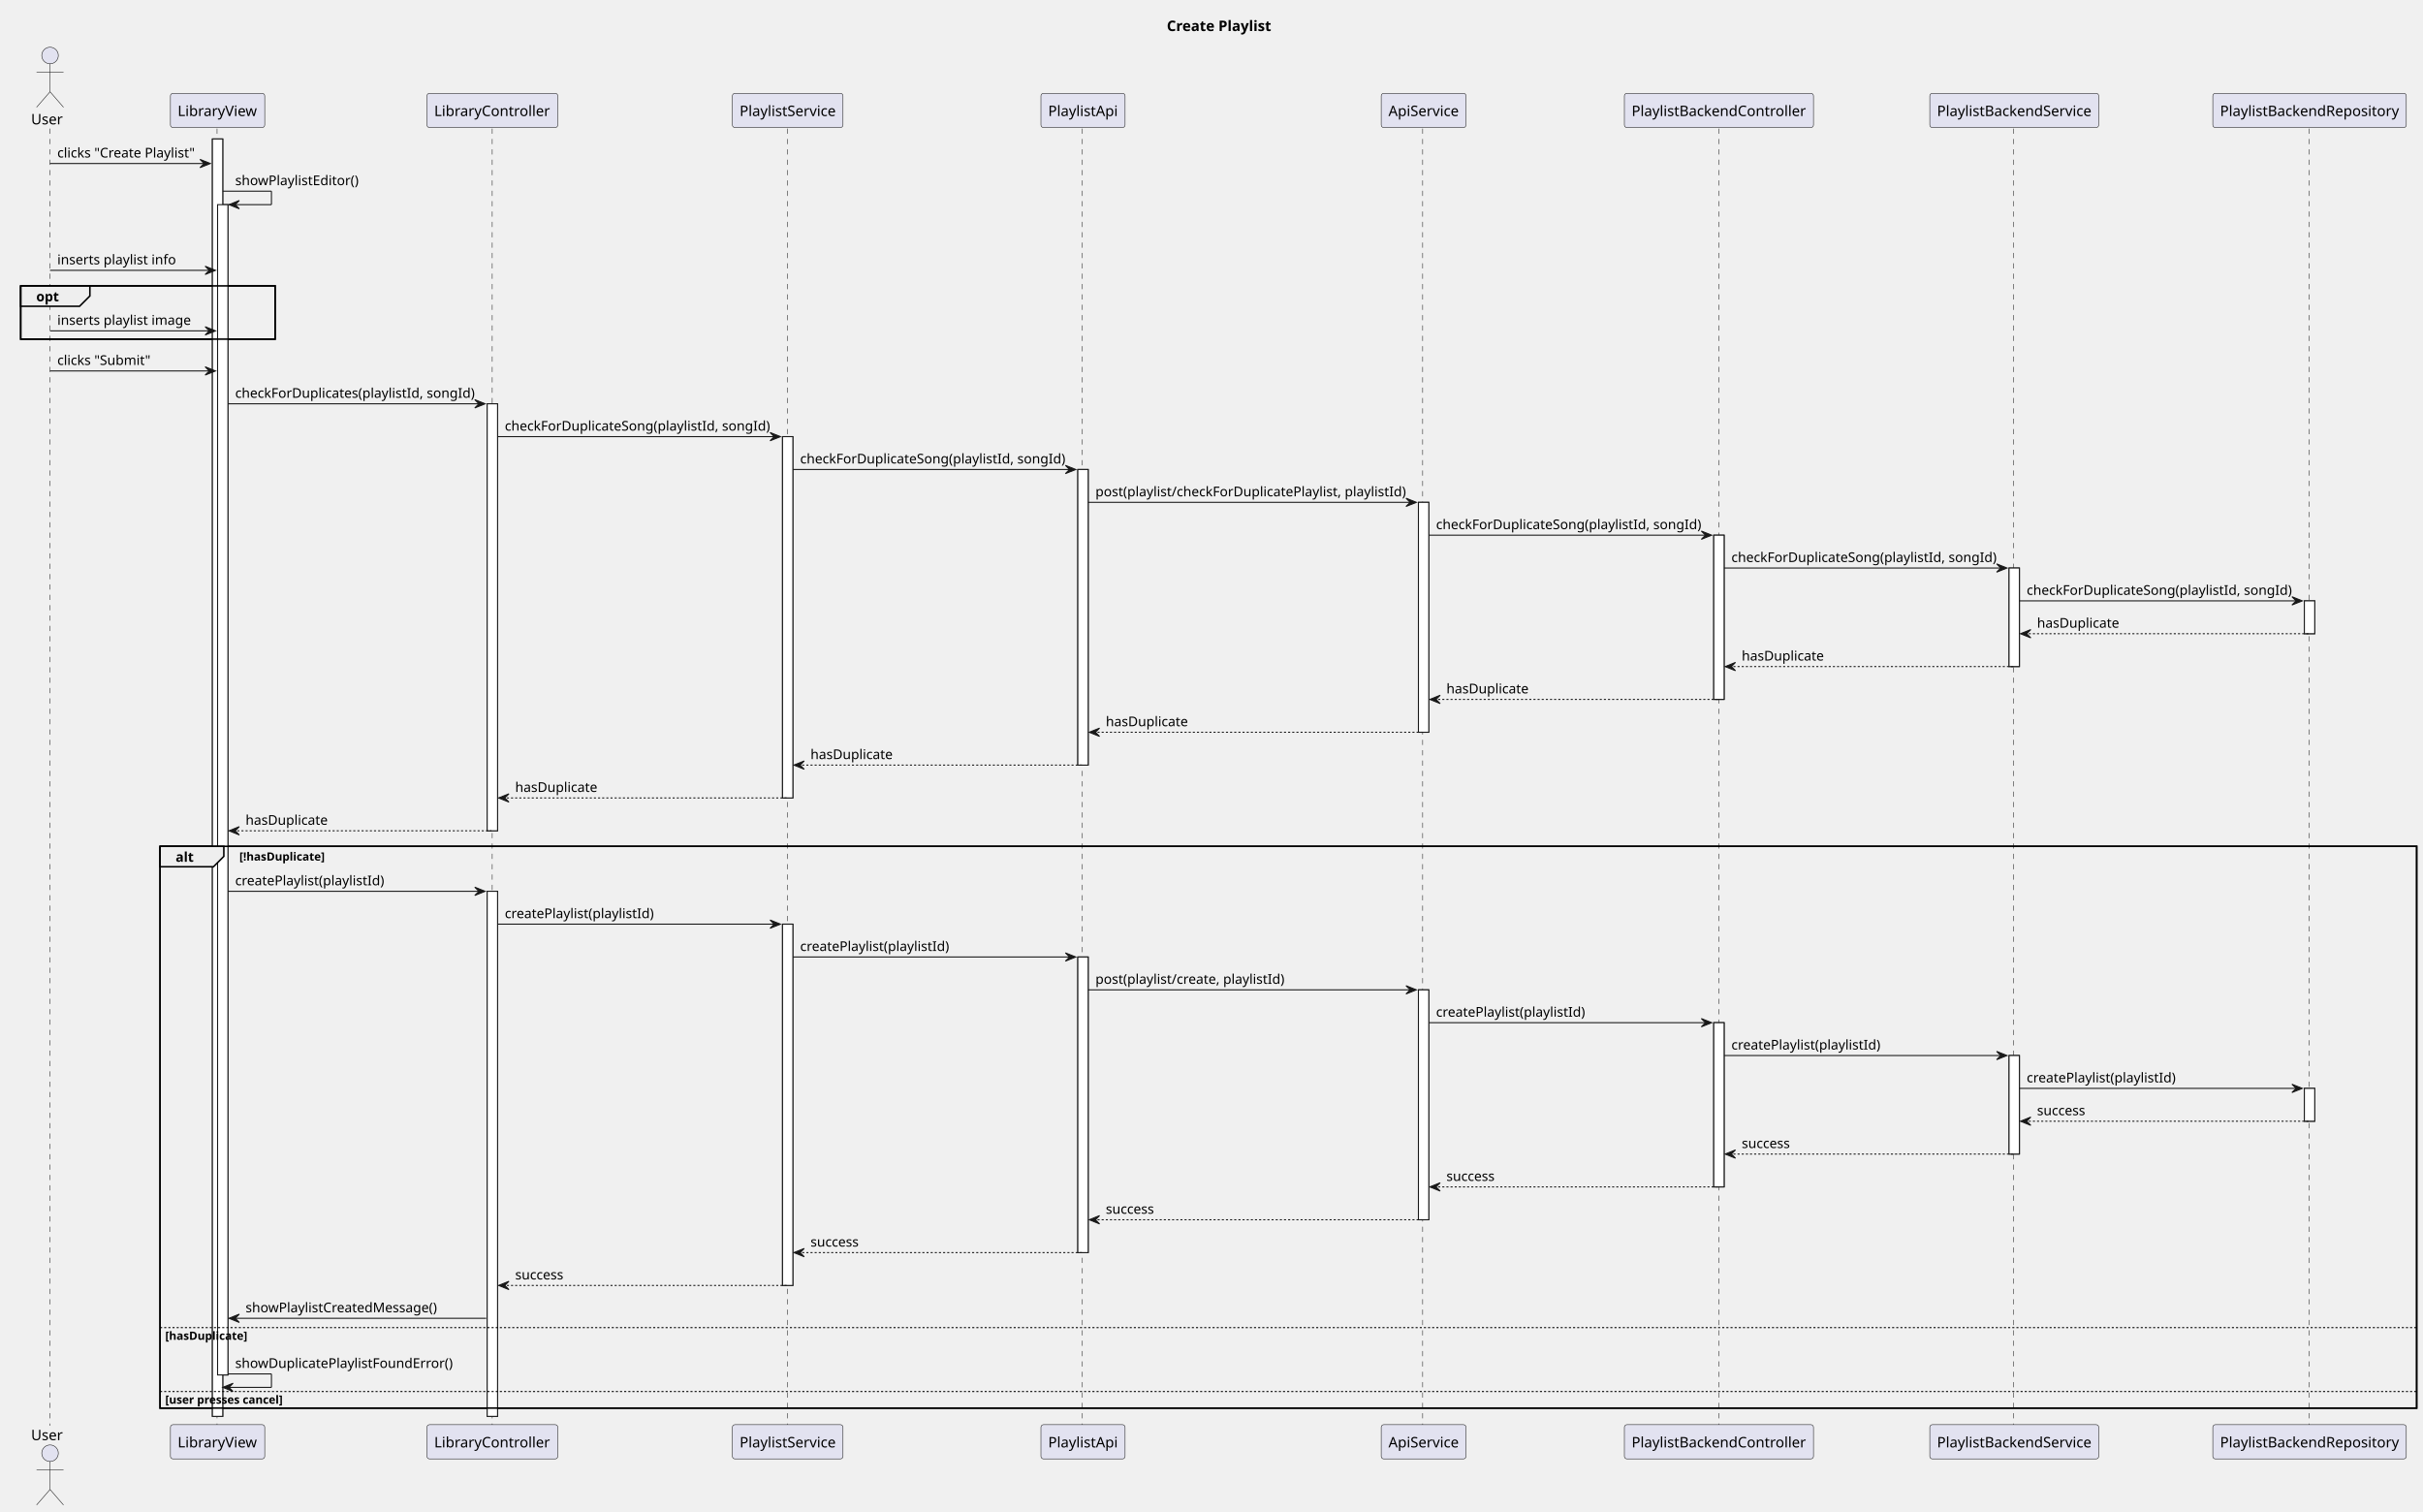
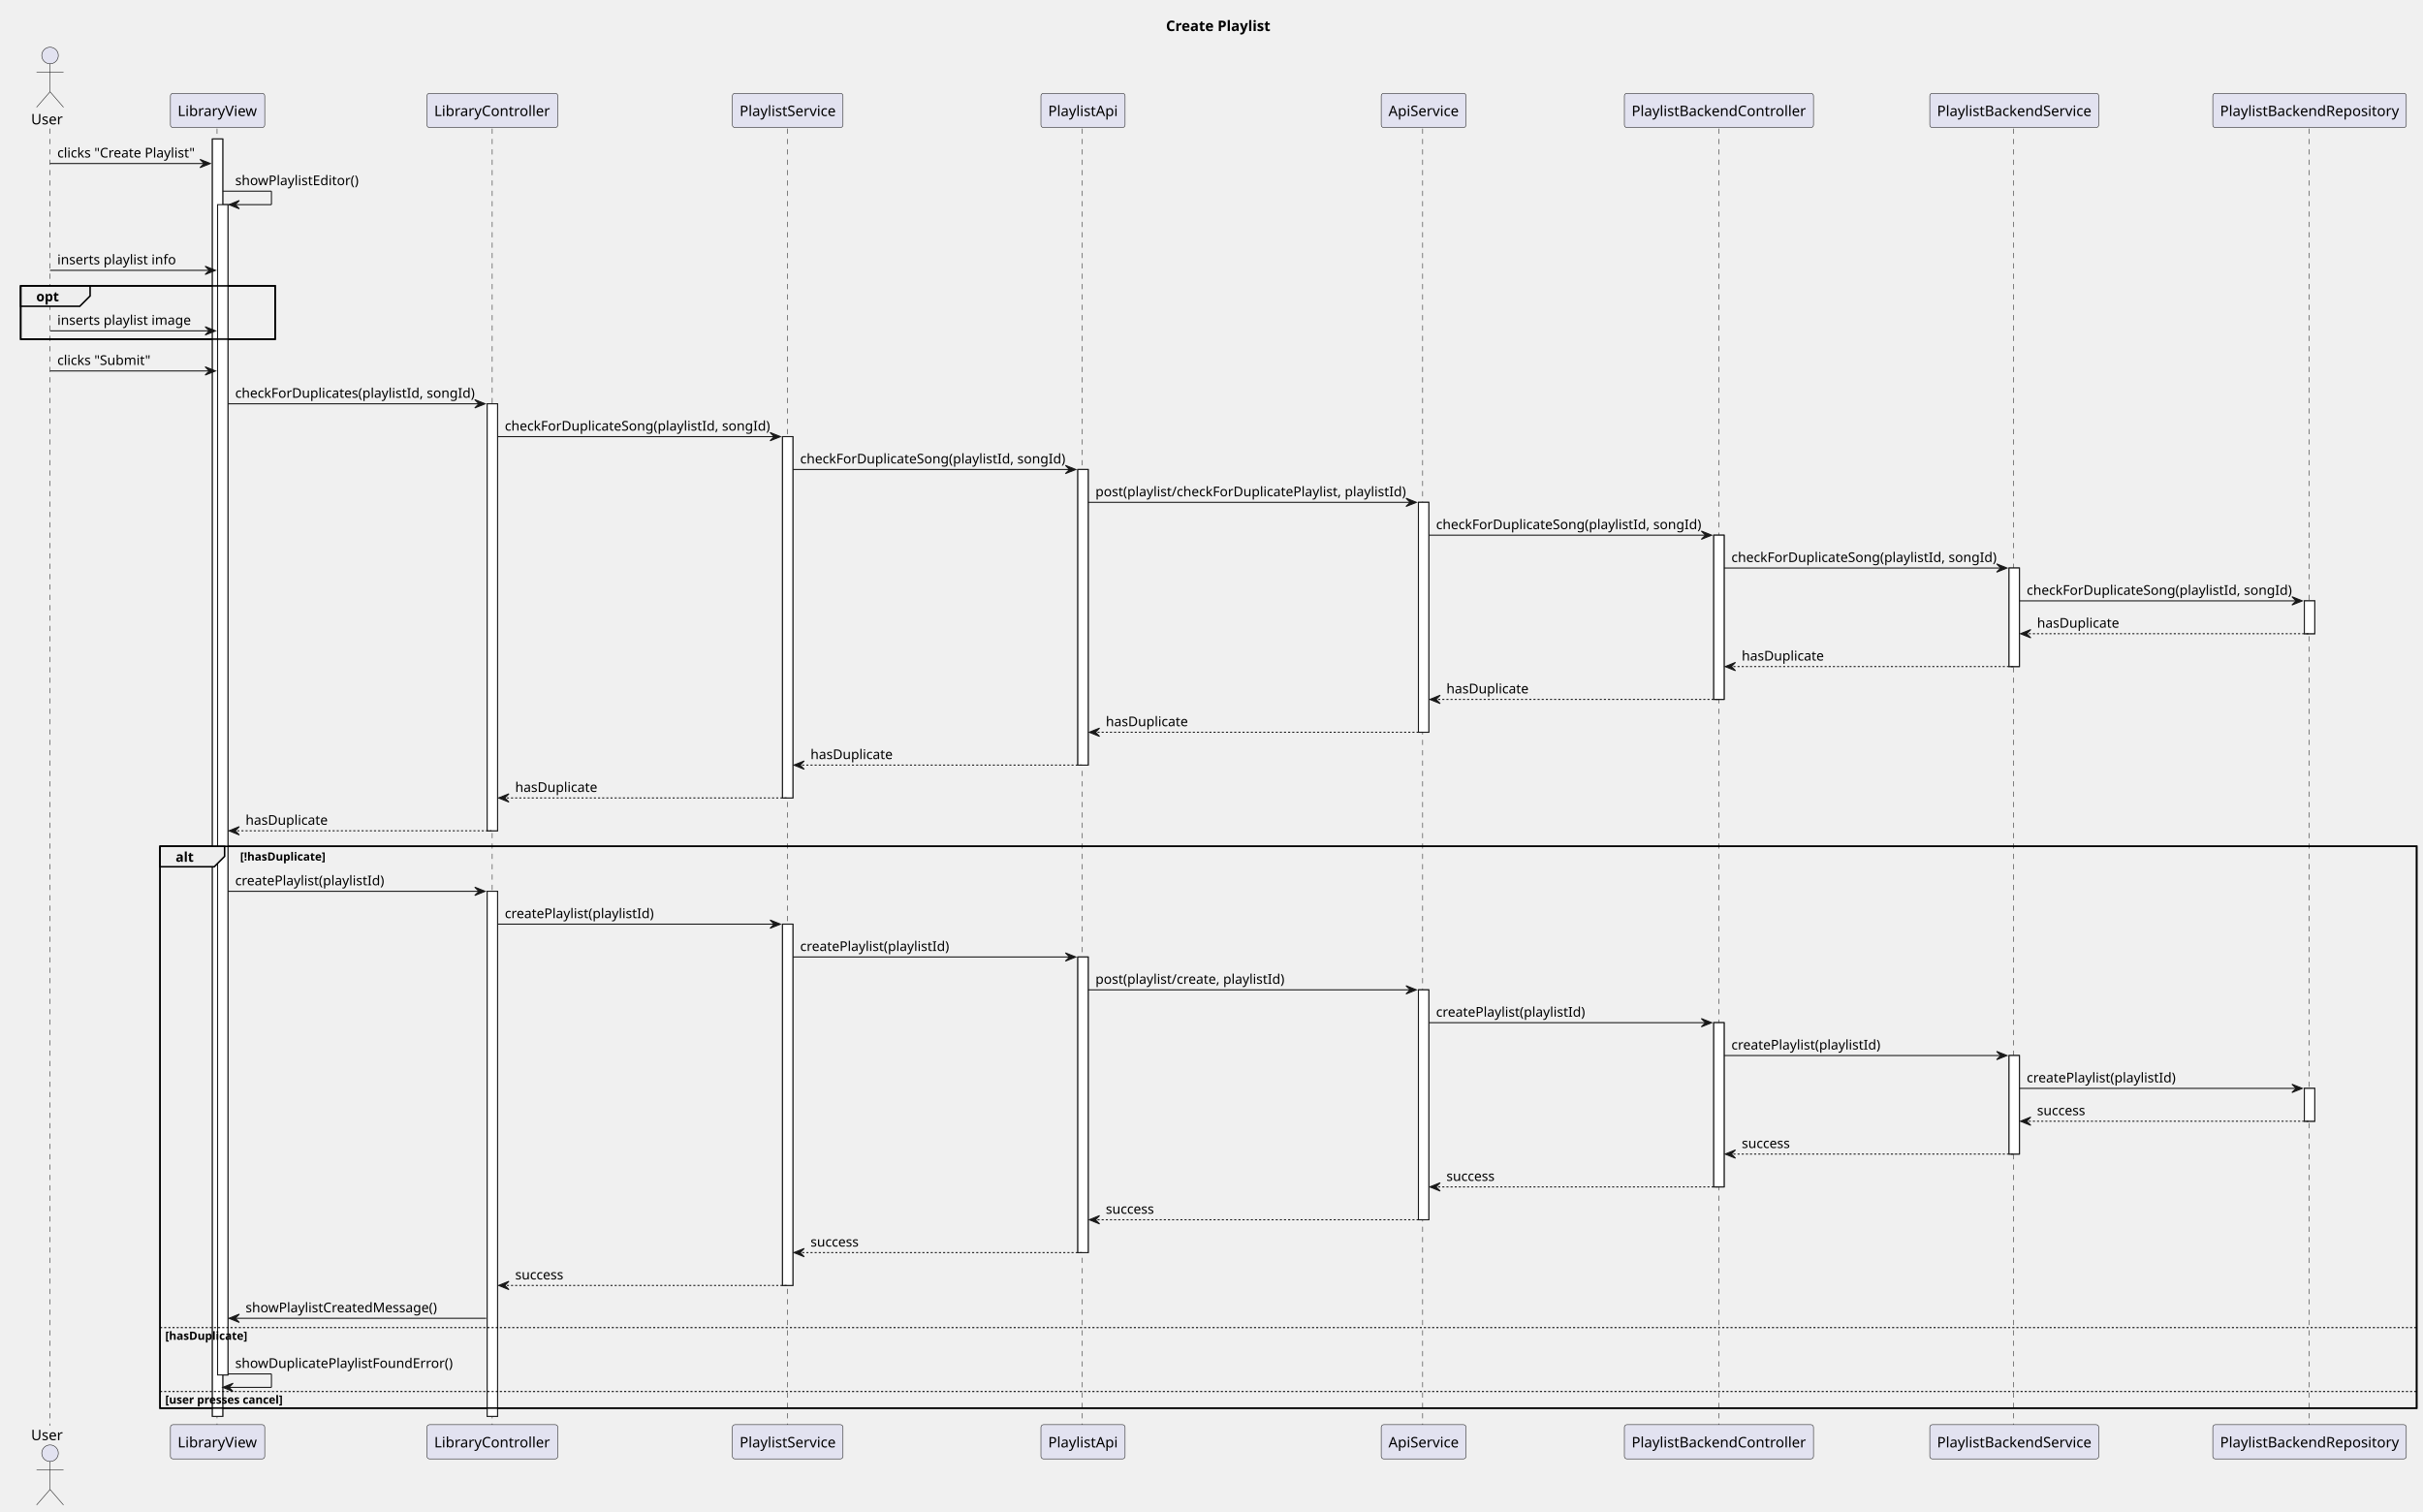
<svg xmlns="http://www.w3.org/2000/svg" contentStyleType="text/css" data-diagram-type="SEQUENCE" height="1459px" preserveAspectRatio="none" style="width:2339px;height:1459px;background:#FFFFFF;" version="1.1" viewBox="0 0 2339 1459" width="2339px" zoomAndPan="magnify">
  <defs />
  <g>
-     <text fill="#000000" font-family="sans-serif" font-size="14" font-weight="bold" lengthAdjust="spacing" textLength="99.155" x="1126.37" y="29.966">Create Playlist</text>
+     <text fill="#000000" font-family="sans-serif" font-size="14" font-weight="bold" lengthAdjust="spacing" textLength="100.772" x="1125.561" y="29.966">Create Playlist</text>
    <g>
      <rect fill="#FFFFFF" height="1233.086" style="stroke:#181818;stroke-width:1;" width="10" x="205.039" y="134.136" />
    </g>
    <g>
      <rect fill="#FFFFFF" height="1129.693" style="stroke:#181818;stroke-width:1;" width="10" x="210.039" y="197.548" />
    </g>
    <g>
      <rect fill="#FFFFFF" height="412.178" style="stroke:#181818;stroke-width:1;" width="10" x="470.309" y="389.784" />
    </g>
    <g>
      <rect fill="#FFFFFF" height="506.848" style="stroke:#181818;stroke-width:1;" width="10" x="470.309" y="860.374" />
    </g>
    <g>
      <rect fill="#FFFFFF" height="348.766" style="stroke:#181818;stroke-width:1;" width="10" x="755.384" y="421.49" />
    </g>
    <g>
      <rect fill="#FFFFFF" height="348.766" style="stroke:#181818;stroke-width:1;" width="10" x="755.384" y="892.08" />
    </g>
    <g>
      <rect fill="#FFFFFF" height="285.354" style="stroke:#181818;stroke-width:1;" width="10" x="1040.458" y="453.196" />
    </g>
    <g>
      <rect fill="#FFFFFF" height="285.354" style="stroke:#181818;stroke-width:1;" width="10" x="1040.458" y="923.786" />
    </g>
    <g>
      <rect fill="#FFFFFF" height="221.942" style="stroke:#181818;stroke-width:1;" width="10" x="1369.264" y="484.902" />
    </g>
    <g>
      <rect fill="#FFFFFF" height="221.942" style="stroke:#181818;stroke-width:1;" width="10" x="1369.264" y="955.492" />
    </g>
    <g>
      <rect fill="#FFFFFF" height="158.53" style="stroke:#181818;stroke-width:1;" width="10" x="1654.338" y="516.608" />
    </g>
    <g>
      <rect fill="#FFFFFF" height="158.53" style="stroke:#181818;stroke-width:1;" width="10" x="1654.338" y="987.198" />
    </g>
    <g>
      <rect fill="#FFFFFF" height="95.118" style="stroke:#181818;stroke-width:1;" width="10" x="1939.412" y="548.314" />
    </g>
    <g>
      <rect fill="#FFFFFF" height="95.118" style="stroke:#181818;stroke-width:1;" width="10" x="1939.412" y="1018.904" />
    </g>
    <g>
      <rect fill="#FFFFFF" height="31.706" style="stroke:#181818;stroke-width:1;" width="10" x="2224.487" y="580.02" />
    </g>
    <g>
      <rect fill="#FFFFFF" height="31.706" style="stroke:#181818;stroke-width:1;" width="10" x="2224.487" y="1050.61" />
    </g>
    <rect fill="none" height="51.412" style="stroke:#000000;stroke-width:1.5;" width="245.553" x="20" y="275.96" />
    <rect fill="none" height="542.26" style="stroke:#000000;stroke-width:1.5;" width="2178.369" x="154.525" y="816.962" />
    <g class="participant-lifeline" data-entity-uid="part1" data-qualified-name="User" id="part1-lifeline">
      <g>
        <rect fill="#000000" fill-opacity="0" height="1252.086" width="8" x="44.309" y="124.136" />
        <line style="stroke:#181818;stroke-width:0.5;stroke-dasharray:5,5;" x1="48" x2="48" y1="124.136" y2="1376.222" />
      </g>
    </g>
    <g class="participant-lifeline" data-entity-uid="part2" data-qualified-name="LibraryView" id="part2-lifeline">
      <g>
        <rect fill="#000000" fill-opacity="0" height="1252.086" width="8" x="206.039" y="124.136" />
        <line style="stroke:#181818;stroke-width:0.5;stroke-dasharray:5,5;" x1="209.525" x2="209.525" y1="124.136" y2="1376.222" />
      </g>
    </g>
    <g class="participant-lifeline" data-entity-uid="part3" data-qualified-name="LibraryController" id="part3-lifeline">
      <g>
        <rect fill="#000000" fill-opacity="0" height="1252.086" width="8" x="471.309" y="124.136" />
        <line style="stroke:#181818;stroke-width:0.5;stroke-dasharray:5,5;" x1="475.163" x2="475.163" y1="124.136" y2="1376.222" />
      </g>
    </g>
    <g class="participant-lifeline" data-entity-uid="part4" data-qualified-name="PlaylistService" id="part4-lifeline">
      <g>
        <rect fill="#000000" fill-opacity="0" height="1252.086" width="8" x="756.384" y="124.136" />
        <line style="stroke:#181818;stroke-width:0.5;stroke-dasharray:5,5;" x1="760.002" x2="760.002" y1="124.136" y2="1376.222" />
      </g>
    </g>
    <g class="participant-lifeline" data-entity-uid="part5" data-qualified-name="PlaylistApi" id="part5-lifeline">
      <g>
        <rect fill="#000000" fill-opacity="0" height="1252.086" width="8" x="1041.458" y="124.136" />
        <line style="stroke:#181818;stroke-width:0.5;stroke-dasharray:5,5;" x1="1044.844" x2="1044.844" y1="124.136" y2="1376.222" />
      </g>
    </g>
    <g class="participant-lifeline" data-entity-uid="part6" data-qualified-name="ApiService" id="part6-lifeline">
      <g>
        <rect fill="#000000" fill-opacity="0" height="1252.086" width="8" x="1370.264" y="124.136" />
        <line style="stroke:#181818;stroke-width:0.5;stroke-dasharray:5,5;" x1="1373.328" x2="1373.328" y1="124.136" y2="1376.222" />
      </g>
    </g>
    <g class="participant-lifeline" data-entity-uid="part7" data-qualified-name="PlaylistBackendController" id="part7-lifeline">
      <g>
        <rect fill="#000000" fill-opacity="0" height="1252.086" width="8" x="1655.338" y="124.136" />
        <line style="stroke:#181818;stroke-width:0.5;stroke-dasharray:5,5;" x1="1659.065" x2="1659.065" y1="124.136" y2="1376.222" />
      </g>
    </g>
    <g class="participant-lifeline" data-entity-uid="part8" data-qualified-name="PlaylistBackendService" id="part8-lifeline">
      <g>
        <rect fill="#000000" fill-opacity="0" height="1252.086" width="8" x="1940.412" y="124.136" />
        <line style="stroke:#181818;stroke-width:0.5;stroke-dasharray:5,5;" x1="1943.877" x2="1943.877" y1="124.136" y2="1376.222" />
      </g>
    </g>
    <g class="participant-lifeline" data-entity-uid="part9" data-qualified-name="PlaylistBackendRepository" id="part9-lifeline">
      <g>
        <rect fill="#000000" fill-opacity="0" height="1252.086" width="8" x="2225.487" y="124.136" />
        <line style="stroke:#181818;stroke-width:0.5;stroke-dasharray:5,5;" x1="2229.079" x2="2229.079" y1="124.136" y2="1376.222" />
      </g>
    </g>
    <g class="participant participant-head" data-entity-uid="part1" data-qualified-name="User" id="part1-head">
      <text fill="#000000" font-family="sans-serif" font-size="14" lengthAdjust="spacing" textLength="30.618" x="30" y="120.034">User</text>
      <ellipse cx="48.309" cy="53.568" fill="#E2E2F0" rx="8" ry="8" style="stroke:#181818;stroke-width:0.5;" />
      <path d="M48.309,61.568 L48.309,88.568 M35.309,69.568 L61.309,69.568 M48.309,88.568 L35.309,103.568 M48.309,88.568 L61.309,103.568" fill="none" style="stroke:#181818;stroke-width:0.5;" />
    </g>
    <g class="participant participant-tail" data-entity-uid="part1" data-qualified-name="User" id="part1-tail">
      <text fill="#000000" font-family="sans-serif" font-size="14" lengthAdjust="spacing" textLength="30.618" x="30" y="1390.188">User</text>
      <ellipse cx="48.309" cy="1402.79" fill="#E2E2F0" rx="8" ry="8" style="stroke:#181818;stroke-width:0.5;" />
      <path d="M48.309,1410.79 L48.309,1437.79 M35.309,1418.79 L61.309,1418.79 M48.309,1437.79 L35.309,1452.79 M48.309,1437.79 L61.309,1452.79" fill="none" style="stroke:#181818;stroke-width:0.5;" />
    </g>
    <g class="participant participant-head" data-entity-uid="part2" data-qualified-name="LibraryView" id="part2-head">
      <rect fill="#E2E2F0" height="33.068" rx="2.5" ry="2.5" style="stroke:#181818;stroke-width:0.5;" width="91.028" x="164.525" y="90.068" />
      <text fill="#000000" font-family="sans-serif" font-size="14" lengthAdjust="spacing" textLength="77.028" x="171.525" y="112.034">LibraryView</text>
    </g>
    <g class="participant participant-tail" data-entity-uid="part2" data-qualified-name="LibraryView" id="part2-tail">
      <rect fill="#E2E2F0" height="33.068" rx="2.5" ry="2.5" style="stroke:#181818;stroke-width:0.5;" width="91.028" x="164.525" y="1375.222" />
      <text fill="#000000" font-family="sans-serif" font-size="14" lengthAdjust="spacing" textLength="77.028" x="171.525" y="1397.188">LibraryView</text>
    </g>
    <g class="participant participant-head" data-entity-uid="part3" data-qualified-name="LibraryController" id="part3-head">
      <rect fill="#E2E2F0" height="33.068" rx="2.5" ry="2.5" style="stroke:#181818;stroke-width:0.5;" width="126.294" x="412.163" y="90.068" />
      <text fill="#000000" font-family="sans-serif" font-size="14" lengthAdjust="spacing" textLength="112.294" x="419.163" y="112.034">LibraryController</text>
    </g>
    <g class="participant participant-tail" data-entity-uid="part3" data-qualified-name="LibraryController" id="part3-tail">
      <rect fill="#E2E2F0" height="33.068" rx="2.5" ry="2.5" style="stroke:#181818;stroke-width:0.5;" width="126.294" x="412.163" y="1375.222" />
      <text fill="#000000" font-family="sans-serif" font-size="14" lengthAdjust="spacing" textLength="112.294" x="419.163" y="1397.188">LibraryController</text>
    </g>
    <g class="participant participant-head" data-entity-uid="part4" data-qualified-name="PlaylistService" id="part4-head">
      <rect fill="#E2E2F0" height="33.068" rx="2.5" ry="2.5" style="stroke:#181818;stroke-width:0.5;" width="106.764" x="707.002" y="90.068" />
      <text fill="#000000" font-family="sans-serif" font-size="14" lengthAdjust="spacing" textLength="92.764" x="714.002" y="112.034">PlaylistService</text>
    </g>
    <g class="participant participant-tail" data-entity-uid="part4" data-qualified-name="PlaylistService" id="part4-tail">
      <rect fill="#E2E2F0" height="33.068" rx="2.5" ry="2.5" style="stroke:#181818;stroke-width:0.5;" width="106.764" x="707.002" y="1375.222" />
      <text fill="#000000" font-family="sans-serif" font-size="14" lengthAdjust="spacing" textLength="92.764" x="714.002" y="1397.188">PlaylistService</text>
    </g>
    <g class="participant participant-head" data-entity-uid="part5" data-qualified-name="PlaylistApi" id="part5-head">
      <rect fill="#E2E2F0" height="33.068" rx="2.5" ry="2.5" style="stroke:#181818;stroke-width:0.5;" width="81.228" x="1004.844" y="90.068" />
      <text fill="#000000" font-family="sans-serif" font-size="14" lengthAdjust="spacing" textLength="67.228" x="1011.844" y="112.034">PlaylistApi</text>
    </g>
    <g class="participant participant-tail" data-entity-uid="part5" data-qualified-name="PlaylistApi" id="part5-tail">
      <rect fill="#E2E2F0" height="33.068" rx="2.5" ry="2.5" style="stroke:#181818;stroke-width:0.5;" width="81.228" x="1004.844" y="1375.222" />
      <text fill="#000000" font-family="sans-serif" font-size="14" lengthAdjust="spacing" textLength="67.228" x="1011.844" y="1397.188">PlaylistApi</text>
    </g>
    <g class="participant participant-head" data-entity-uid="part6" data-qualified-name="ApiService" id="part6-head">
      <rect fill="#E2E2F0" height="33.068" rx="2.5" ry="2.5" style="stroke:#181818;stroke-width:0.5;" width="81.872" x="1333.328" y="90.068" />
      <text fill="#000000" font-family="sans-serif" font-size="14" lengthAdjust="spacing" textLength="67.872" x="1340.328" y="112.034">ApiService</text>
    </g>
    <g class="participant participant-tail" data-entity-uid="part6" data-qualified-name="ApiService" id="part6-tail">
      <rect fill="#E2E2F0" height="33.068" rx="2.5" ry="2.5" style="stroke:#181818;stroke-width:0.5;" width="81.872" x="1333.328" y="1375.222" />
      <text fill="#000000" font-family="sans-serif" font-size="14" lengthAdjust="spacing" textLength="67.872" x="1340.328" y="1397.188">ApiService</text>
    </g>
    <g class="participant participant-head" data-entity-uid="part7" data-qualified-name="PlaylistBackendController" id="part7-head">
      <rect fill="#E2E2F0" height="33.068" rx="2.5" ry="2.5" style="stroke:#181818;stroke-width:0.5;" width="182.545" x="1568.065" y="90.068" />
      <text fill="#000000" font-family="sans-serif" font-size="14" lengthAdjust="spacing" textLength="168.545" x="1575.065" y="112.034">PlaylistBackendController</text>
    </g>
    <g class="participant participant-tail" data-entity-uid="part7" data-qualified-name="PlaylistBackendController" id="part7-tail">
      <rect fill="#E2E2F0" height="33.068" rx="2.5" ry="2.5" style="stroke:#181818;stroke-width:0.5;" width="182.545" x="1568.065" y="1375.222" />
      <text fill="#000000" font-family="sans-serif" font-size="14" lengthAdjust="spacing" textLength="168.545" x="1575.065" y="1397.188">PlaylistBackendController</text>
    </g>
    <g class="participant participant-head" data-entity-uid="part8" data-qualified-name="PlaylistBackendService" id="part8-head">
      <rect fill="#E2E2F0" height="33.068" rx="2.5" ry="2.5" style="stroke:#181818;stroke-width:0.5;" width="163.071" x="1862.877" y="90.068" />
      <text fill="#000000" font-family="sans-serif" font-size="14" lengthAdjust="spacing" textLength="149.071" x="1869.877" y="112.034">PlaylistBackendService</text>
    </g>
    <g class="participant participant-tail" data-entity-uid="part8" data-qualified-name="PlaylistBackendService" id="part8-tail">
      <rect fill="#E2E2F0" height="33.068" rx="2.5" ry="2.5" style="stroke:#181818;stroke-width:0.5;" width="163.071" x="1862.877" y="1375.222" />
      <text fill="#000000" font-family="sans-serif" font-size="14" lengthAdjust="spacing" textLength="149.071" x="1869.877" y="1397.188">PlaylistBackendService</text>
    </g>
    <g class="participant participant-head" data-entity-uid="part9" data-qualified-name="PlaylistBackendRepository" id="part9-head">
      <rect fill="#E2E2F0" height="33.068" rx="2.5" ry="2.5" style="stroke:#181818;stroke-width:0.5;" width="186.815" x="2136.079" y="90.068" />
      <text fill="#000000" font-family="sans-serif" font-size="14" lengthAdjust="spacing" textLength="172.815" x="2143.079" y="112.034">PlaylistBackendRepository</text>
    </g>
    <g class="participant participant-tail" data-entity-uid="part9" data-qualified-name="PlaylistBackendRepository" id="part9-tail">
      <rect fill="#E2E2F0" height="33.068" rx="2.5" ry="2.5" style="stroke:#181818;stroke-width:0.5;" width="186.815" x="2136.079" y="1375.222" />
      <text fill="#000000" font-family="sans-serif" font-size="14" lengthAdjust="spacing" textLength="172.815" x="2143.079" y="1397.188">PlaylistBackendRepository</text>
    </g>
    <g>
      <rect fill="#FFFFFF" height="1233.086" style="stroke:#181818;stroke-width:1;" width="10" x="205.039" y="134.136" />
    </g>
    <g>
      <rect fill="#FFFFFF" height="1129.693" style="stroke:#181818;stroke-width:1;" width="10" x="210.039" y="197.548" />
    </g>
    <g>
      <rect fill="#FFFFFF" height="412.178" style="stroke:#181818;stroke-width:1;" width="10" x="470.309" y="389.784" />
    </g>
    <g>
      <rect fill="#FFFFFF" height="506.848" style="stroke:#181818;stroke-width:1;" width="10" x="470.309" y="860.374" />
    </g>
    <g>
      <rect fill="#FFFFFF" height="348.766" style="stroke:#181818;stroke-width:1;" width="10" x="755.384" y="421.49" />
    </g>
    <g>
      <rect fill="#FFFFFF" height="348.766" style="stroke:#181818;stroke-width:1;" width="10" x="755.384" y="892.08" />
    </g>
    <g>
      <rect fill="#FFFFFF" height="285.354" style="stroke:#181818;stroke-width:1;" width="10" x="1040.458" y="453.196" />
    </g>
    <g>
      <rect fill="#FFFFFF" height="285.354" style="stroke:#181818;stroke-width:1;" width="10" x="1040.458" y="923.786" />
    </g>
    <g>
      <rect fill="#FFFFFF" height="221.942" style="stroke:#181818;stroke-width:1;" width="10" x="1369.264" y="484.902" />
    </g>
    <g>
      <rect fill="#FFFFFF" height="221.942" style="stroke:#181818;stroke-width:1;" width="10" x="1369.264" y="955.492" />
    </g>
    <g>
      <rect fill="#FFFFFF" height="158.53" style="stroke:#181818;stroke-width:1;" width="10" x="1654.338" y="516.608" />
    </g>
    <g>
      <rect fill="#FFFFFF" height="158.53" style="stroke:#181818;stroke-width:1;" width="10" x="1654.338" y="987.198" />
    </g>
    <g>
      <rect fill="#FFFFFF" height="95.118" style="stroke:#181818;stroke-width:1;" width="10" x="1939.412" y="548.314" />
    </g>
    <g>
      <rect fill="#FFFFFF" height="95.118" style="stroke:#181818;stroke-width:1;" width="10" x="1939.412" y="1018.904" />
    </g>
    <g>
      <rect fill="#FFFFFF" height="31.706" style="stroke:#181818;stroke-width:1;" width="10" x="2224.487" y="580.02" />
    </g>
    <g>
      <rect fill="#FFFFFF" height="31.706" style="stroke:#181818;stroke-width:1;" width="10" x="2224.487" y="1050.61" />
    </g>
    <g class="message" data-entity-1="part1" data-entity-2="part2" id="msg1">
      <polygon fill="#181818" points="193.039,153.842,203.039,157.842,193.039,161.842,197.039,157.842" style="stroke:#181818;stroke-width:1;" />
      <line style="stroke:#181818;stroke-width:1;" x1="48.309" x2="199.039" y1="157.842" y2="157.842" />
      <text fill="#000000" font-family="sans-serif" font-size="13" lengthAdjust="spacing" textLength="132.73" x="55.309" y="152.033">clicks "Create Playlist"</text>
    </g>
    <g class="message" data-entity-1="part2" data-entity-2="part2" id="msg2">
      <line style="stroke:#181818;stroke-width:1;" x1="215.039" x2="262.039" y1="184.548" y2="184.548" />
      <line style="stroke:#181818;stroke-width:1;" x1="262.039" x2="262.039" y1="184.548" y2="197.548" />
      <line style="stroke:#181818;stroke-width:1;" x1="221.039" x2="262.039" y1="197.548" y2="197.548" />
      <polygon fill="#181818" points="231.039,193.548,221.039,197.548,231.039,201.548,227.039,197.548" style="stroke:#181818;stroke-width:1;" />
      <text fill="#000000" font-family="sans-serif" font-size="13" lengthAdjust="spacing" textLength="119.418" x="227.039" y="178.739">showPlaylistEditor()</text>
    </g>
    <g class="message" data-entity-1="part1" data-entity-2="part2" id="msg3">
      <polygon fill="#181818" points="198.039,256.96,208.039,260.96,198.039,264.96,202.039,260.96" style="stroke:#181818;stroke-width:1;" />
      <line style="stroke:#181818;stroke-width:1;" x1="48.309" x2="204.039" y1="260.96" y2="260.96" />
      <text fill="#000000" font-family="sans-serif" font-size="13" lengthAdjust="spacing" textLength="114.621" x="55.309" y="255.151">inserts playlist info</text>
    </g>
-     <path d="M20,275.96 L86.772,275.96 L86.772,285.666 L76.772,295.666 L20,295.666 L20,275.96" fill="#EEEEEE" style="stroke:#000000;stroke-width:1.5;" />
+     <path d="M20,275.96 L86.983,275.96 L86.983,285.666 L76.983,295.666 L20,295.666 L20,275.96" fill="#EEEEEE" style="stroke:#000000;stroke-width:1.5;" />
    <rect fill="none" height="51.412" style="stroke:#000000;stroke-width:1.5;" width="245.553" x="20" y="275.96" />
-     <text fill="#000000" font-family="sans-serif" font-size="13" font-weight="bold" lengthAdjust="spacing" textLength="21.772" x="35" y="290.857">opt</text>
+     <text fill="#000000" font-family="sans-serif" font-size="13" font-weight="bold" lengthAdjust="spacing" textLength="21.983" x="35" y="290.857">opt</text>
    <g class="message" data-entity-1="part1" data-entity-2="part2" id="msg4">
      <polygon fill="#181818" points="198.039,315.372,208.039,319.372,198.039,323.372,202.039,319.372" style="stroke:#181818;stroke-width:1;" />
      <line style="stroke:#181818;stroke-width:1;" x1="48.309" x2="204.039" y1="319.372" y2="319.372" />
      <text fill="#000000" font-family="sans-serif" font-size="13" lengthAdjust="spacing" textLength="129.025" x="55.309" y="313.563">inserts playlist image</text>
    </g>
    <g class="message" data-entity-1="part1" data-entity-2="part2" id="msg5">
      <polygon fill="#181818" points="198.039,354.078,208.039,358.078,198.039,362.078,202.039,358.078" style="stroke:#181818;stroke-width:1;" />
      <line style="stroke:#181818;stroke-width:1;" x1="48.309" x2="204.039" y1="358.078" y2="358.078" />
      <text fill="#000000" font-family="sans-serif" font-size="13" lengthAdjust="spacing" textLength="89.713" x="55.309" y="352.269">clicks "Submit"</text>
    </g>
    <g class="message" data-entity-1="part2" data-entity-2="part3" id="msg6">
      <polygon fill="#181818" points="458.309,385.784,468.309,389.784,458.309,393.784,462.309,389.784" style="stroke:#181818;stroke-width:1;" />
      <line style="stroke:#181818;stroke-width:1;" x1="220.039" x2="464.309" y1="389.784" y2="389.784" />
      <text fill="#000000" font-family="sans-serif" font-size="13" lengthAdjust="spacing" textLength="231.27" x="227.039" y="383.975">checkForDuplicates(playlistId, songId)</text>
    </g>
    <g class="message" data-entity-1="part3" data-entity-2="part4" id="msg7">
      <polygon fill="#181818" points="743.384,417.49,753.384,421.49,743.384,425.49,747.384,421.49" style="stroke:#181818;stroke-width:1;" />
      <line style="stroke:#181818;stroke-width:1;" x1="480.309" x2="749.384" y1="421.49" y2="421.49" />
      <text fill="#000000" font-family="sans-serif" font-size="13" lengthAdjust="spacing" textLength="256.074" x="487.309" y="415.681">checkForDuplicateSong(playlistId, songId)</text>
    </g>
    <g class="message" data-entity-1="part4" data-entity-2="part5" id="msg8">
      <polygon fill="#181818" points="1028.458,449.196,1038.458,453.196,1028.458,457.196,1032.458,453.196" style="stroke:#181818;stroke-width:1;" />
      <line style="stroke:#181818;stroke-width:1;" x1="765.384" x2="1034.458" y1="453.196" y2="453.196" />
      <text fill="#000000" font-family="sans-serif" font-size="13" lengthAdjust="spacing" textLength="256.074" x="772.384" y="447.387">checkForDuplicateSong(playlistId, songId)</text>
    </g>
    <g class="message" data-entity-1="part5" data-entity-2="part6" id="msg9">
      <polygon fill="#181818" points="1357.264,480.902,1367.264,484.902,1357.264,488.902,1361.264,484.902" style="stroke:#181818;stroke-width:1;" />
      <line style="stroke:#181818;stroke-width:1;" x1="1050.458" x2="1363.264" y1="484.902" y2="484.902" />
      <text fill="#000000" font-family="sans-serif" font-size="13" lengthAdjust="spacing" textLength="299.806" x="1057.458" y="479.093">post(playlist/checkForDuplicatePlaylist, playlistId)</text>
    </g>
    <g class="message" data-entity-1="part6" data-entity-2="part7" id="msg10">
      <polygon fill="#181818" points="1642.338,512.608,1652.338,516.608,1642.338,520.608,1646.338,516.608" style="stroke:#181818;stroke-width:1;" />
      <line style="stroke:#181818;stroke-width:1;" x1="1379.264" x2="1648.338" y1="516.608" y2="516.608" />
      <text fill="#000000" font-family="sans-serif" font-size="13" lengthAdjust="spacing" textLength="256.074" x="1386.264" y="510.799">checkForDuplicateSong(playlistId, songId)</text>
    </g>
    <g class="message" data-entity-1="part7" data-entity-2="part8" id="msg11">
      <polygon fill="#181818" points="1927.412,544.314,1937.412,548.314,1927.412,552.314,1931.412,548.314" style="stroke:#181818;stroke-width:1;" />
      <line style="stroke:#181818;stroke-width:1;" x1="1664.338" x2="1933.412" y1="548.314" y2="548.314" />
      <text fill="#000000" font-family="sans-serif" font-size="13" lengthAdjust="spacing" textLength="256.074" x="1671.338" y="542.505">checkForDuplicateSong(playlistId, songId)</text>
    </g>
    <g class="message" data-entity-1="part8" data-entity-2="part9" id="msg12">
      <polygon fill="#181818" points="2212.487,576.02,2222.487,580.02,2212.487,584.02,2216.487,580.02" style="stroke:#181818;stroke-width:1;" />
      <line style="stroke:#181818;stroke-width:1;" x1="1949.412" x2="2218.487" y1="580.02" y2="580.02" />
      <text fill="#000000" font-family="sans-serif" font-size="13" lengthAdjust="spacing" textLength="256.074" x="1956.412" y="574.211">checkForDuplicateSong(playlistId, songId)</text>
    </g>
    <g class="message" data-entity-1="part9" data-entity-2="part8" id="msg13">
      <polygon fill="#181818" points="1960.412,607.726,1950.412,611.726,1960.412,615.726,1956.412,611.726" style="stroke:#181818;stroke-width:1;" />
      <line style="stroke:#181818;stroke-width:1;stroke-dasharray:2,2;" x1="1954.412" x2="2228.487" y1="611.726" y2="611.726" />
      <text fill="#000000" font-family="sans-serif" font-size="13" lengthAdjust="spacing" textLength="79.339" x="1966.412" y="605.917">hasDuplicate</text>
    </g>
    <g class="message" data-entity-1="part8" data-entity-2="part7" id="msg14">
      <polygon fill="#181818" points="1675.338,639.432,1665.338,643.432,1675.338,647.432,1671.338,643.432" style="stroke:#181818;stroke-width:1;" />
      <line style="stroke:#181818;stroke-width:1;stroke-dasharray:2,2;" x1="1669.338" x2="1943.412" y1="643.432" y2="643.432" />
      <text fill="#000000" font-family="sans-serif" font-size="13" lengthAdjust="spacing" textLength="79.339" x="1681.338" y="637.623">hasDuplicate</text>
    </g>
    <g class="message" data-entity-1="part7" data-entity-2="part6" id="msg15">
      <polygon fill="#181818" points="1390.264,671.138,1380.264,675.138,1390.264,679.138,1386.264,675.138" style="stroke:#181818;stroke-width:1;" />
      <line style="stroke:#181818;stroke-width:1;stroke-dasharray:2,2;" x1="1384.264" x2="1658.338" y1="675.138" y2="675.138" />
      <text fill="#000000" font-family="sans-serif" font-size="13" lengthAdjust="spacing" textLength="79.339" x="1396.264" y="669.329">hasDuplicate</text>
    </g>
    <g class="message" data-entity-1="part6" data-entity-2="part5" id="msg16">
      <polygon fill="#181818" points="1061.458,702.844,1051.458,706.844,1061.458,710.844,1057.458,706.844" style="stroke:#181818;stroke-width:1;" />
      <line style="stroke:#181818;stroke-width:1;stroke-dasharray:2,2;" x1="1055.458" x2="1373.264" y1="706.844" y2="706.844" />
      <text fill="#000000" font-family="sans-serif" font-size="13" lengthAdjust="spacing" textLength="79.339" x="1067.458" y="701.035">hasDuplicate</text>
    </g>
    <g class="message" data-entity-1="part5" data-entity-2="part4" id="msg17">
      <polygon fill="#181818" points="776.384,734.55,766.384,738.55,776.384,742.55,772.384,738.55" style="stroke:#181818;stroke-width:1;" />
      <line style="stroke:#181818;stroke-width:1;stroke-dasharray:2,2;" x1="770.384" x2="1044.458" y1="738.55" y2="738.55" />
      <text fill="#000000" font-family="sans-serif" font-size="13" lengthAdjust="spacing" textLength="79.339" x="782.384" y="732.741">hasDuplicate</text>
    </g>
    <g class="message" data-entity-1="part4" data-entity-2="part3" id="msg18">
      <polygon fill="#181818" points="491.309,766.256,481.309,770.256,491.309,774.256,487.309,770.256" style="stroke:#181818;stroke-width:1;" />
      <line style="stroke:#181818;stroke-width:1;stroke-dasharray:2,2;" x1="485.309" x2="759.384" y1="770.256" y2="770.256" />
      <text fill="#000000" font-family="sans-serif" font-size="13" lengthAdjust="spacing" textLength="79.339" x="497.309" y="764.447">hasDuplicate</text>
    </g>
    <g class="message" data-entity-1="part3" data-entity-2="part2" id="msg19">
      <polygon fill="#181818" points="231.039,797.962,221.039,801.962,231.039,805.962,227.039,801.962" style="stroke:#181818;stroke-width:1;" />
      <line style="stroke:#181818;stroke-width:1;stroke-dasharray:2,2;" x1="225.039" x2="474.309" y1="801.962" y2="801.962" />
      <text fill="#000000" font-family="sans-serif" font-size="13" lengthAdjust="spacing" textLength="79.339" x="237.039" y="796.153">hasDuplicate</text>
    </g>
-     <path d="M154.525,816.962 L216.084,816.962 L216.084,826.668 L206.084,836.668 L154.525,836.668 L154.525,816.962" fill="#EEEEEE" style="stroke:#000000;stroke-width:1.5;" />
+     <path d="M154.525,816.962 L216.828,816.962 L216.828,826.668 L206.828,836.668 L154.525,836.668 L154.525,816.962" fill="#EEEEEE" style="stroke:#000000;stroke-width:1.5;" />
    <rect fill="none" height="542.26" style="stroke:#000000;stroke-width:1.5;" width="2178.369" x="154.525" y="816.962" />
-     <text fill="#000000" font-family="sans-serif" font-size="13" font-weight="bold" lengthAdjust="spacing" textLength="16.559" x="169.525" y="831.859">alt</text>
-     <text fill="#000000" font-family="sans-serif" font-size="11" font-weight="bold" lengthAdjust="spacing" textLength="82.486" x="231.084" y="830.721">[!hasDuplicate]</text>
+     <text fill="#000000" font-family="sans-serif" font-size="13" font-weight="bold" lengthAdjust="spacing" textLength="17.303" x="169.525" y="831.859">alt</text>
+     <text fill="#000000" font-family="sans-serif" font-size="11" font-weight="bold" lengthAdjust="spacing" textLength="81.971" x="231.828" y="830.721">[!hasDuplicate]</text>
    <g class="message" data-entity-1="part2" data-entity-2="part3" id="msg20">
      <polygon fill="#181818" points="458.309,856.374,468.309,860.374,458.309,864.374,462.309,860.374" style="stroke:#181818;stroke-width:1;" />
      <line style="stroke:#181818;stroke-width:1;" x1="220.039" x2="464.309" y1="860.374" y2="860.374" />
      <text fill="#000000" font-family="sans-serif" font-size="13" lengthAdjust="spacing" textLength="144.131" x="227.039" y="854.565">createPlaylist(playlistId)</text>
    </g>
    <g class="message" data-entity-1="part3" data-entity-2="part4" id="msg21">
      <polygon fill="#181818" points="743.384,888.08,753.384,892.08,743.384,896.08,747.384,892.08" style="stroke:#181818;stroke-width:1;" />
      <line style="stroke:#181818;stroke-width:1;" x1="480.309" x2="749.384" y1="892.08" y2="892.08" />
      <text fill="#000000" font-family="sans-serif" font-size="13" lengthAdjust="spacing" textLength="144.131" x="487.309" y="886.271">createPlaylist(playlistId)</text>
    </g>
    <g class="message" data-entity-1="part4" data-entity-2="part5" id="msg22">
      <polygon fill="#181818" points="1028.458,919.786,1038.458,923.786,1028.458,927.786,1032.458,923.786" style="stroke:#181818;stroke-width:1;" />
      <line style="stroke:#181818;stroke-width:1;" x1="765.384" x2="1034.458" y1="923.786" y2="923.786" />
      <text fill="#000000" font-family="sans-serif" font-size="13" lengthAdjust="spacing" textLength="144.131" x="772.384" y="917.977">createPlaylist(playlistId)</text>
    </g>
    <g class="message" data-entity-1="part5" data-entity-2="part6" id="msg23">
      <polygon fill="#181818" points="1357.264,951.492,1367.264,955.492,1357.264,959.492,1361.264,955.492" style="stroke:#181818;stroke-width:1;" />
      <line style="stroke:#181818;stroke-width:1;" x1="1050.458" x2="1363.264" y1="955.492" y2="955.492" />
      <text fill="#000000" font-family="sans-serif" font-size="13" lengthAdjust="spacing" textLength="182.741" x="1057.458" y="949.683">post(playlist/create, playlistId)</text>
    </g>
    <g class="message" data-entity-1="part6" data-entity-2="part7" id="msg24">
      <polygon fill="#181818" points="1642.338,983.198,1652.338,987.198,1642.338,991.198,1646.338,987.198" style="stroke:#181818;stroke-width:1;" />
      <line style="stroke:#181818;stroke-width:1;" x1="1379.264" x2="1648.338" y1="987.198" y2="987.198" />
      <text fill="#000000" font-family="sans-serif" font-size="13" lengthAdjust="spacing" textLength="144.131" x="1386.264" y="981.389">createPlaylist(playlistId)</text>
    </g>
    <g class="message" data-entity-1="part7" data-entity-2="part8" id="msg25">
      <polygon fill="#181818" points="1927.412,1014.904,1937.412,1018.904,1927.412,1022.904,1931.412,1018.904" style="stroke:#181818;stroke-width:1;" />
      <line style="stroke:#181818;stroke-width:1;" x1="1664.338" x2="1933.412" y1="1018.904" y2="1018.904" />
      <text fill="#000000" font-family="sans-serif" font-size="13" lengthAdjust="spacing" textLength="144.131" x="1671.338" y="1013.095">createPlaylist(playlistId)</text>
    </g>
    <g class="message" data-entity-1="part8" data-entity-2="part9" id="msg26">
      <polygon fill="#181818" points="2212.487,1046.61,2222.487,1050.61,2212.487,1054.61,2216.487,1050.61" style="stroke:#181818;stroke-width:1;" />
      <line style="stroke:#181818;stroke-width:1;" x1="1949.412" x2="2218.487" y1="1050.61" y2="1050.61" />
      <text fill="#000000" font-family="sans-serif" font-size="13" lengthAdjust="spacing" textLength="144.131" x="1956.412" y="1044.801">createPlaylist(playlistId)</text>
    </g>
    <g class="message" data-entity-1="part9" data-entity-2="part8" id="msg27">
      <polygon fill="#181818" points="1960.412,1078.316,1950.412,1082.316,1960.412,1086.316,1956.412,1082.316" style="stroke:#181818;stroke-width:1;" />
      <line style="stroke:#181818;stroke-width:1;stroke-dasharray:2,2;" x1="1954.412" x2="2228.487" y1="1082.316" y2="1082.316" />
      <text fill="#000000" font-family="sans-serif" font-size="13" lengthAdjust="spacing" textLength="46.527" x="1966.412" y="1076.507">success</text>
    </g>
    <g class="message" data-entity-1="part8" data-entity-2="part7" id="msg28">
      <polygon fill="#181818" points="1675.338,1110.022,1665.338,1114.022,1675.338,1118.022,1671.338,1114.022" style="stroke:#181818;stroke-width:1;" />
      <line style="stroke:#181818;stroke-width:1;stroke-dasharray:2,2;" x1="1669.338" x2="1943.412" y1="1114.022" y2="1114.022" />
      <text fill="#000000" font-family="sans-serif" font-size="13" lengthAdjust="spacing" textLength="46.527" x="1681.338" y="1108.213">success</text>
    </g>
    <g class="message" data-entity-1="part7" data-entity-2="part6" id="msg29">
      <polygon fill="#181818" points="1390.264,1141.728,1380.264,1145.728,1390.264,1149.728,1386.264,1145.728" style="stroke:#181818;stroke-width:1;" />
      <line style="stroke:#181818;stroke-width:1;stroke-dasharray:2,2;" x1="1384.264" x2="1658.338" y1="1145.728" y2="1145.728" />
      <text fill="#000000" font-family="sans-serif" font-size="13" lengthAdjust="spacing" textLength="46.527" x="1396.264" y="1139.919">success</text>
    </g>
    <g class="message" data-entity-1="part6" data-entity-2="part5" id="msg30">
      <polygon fill="#181818" points="1061.458,1173.434,1051.458,1177.434,1061.458,1181.434,1057.458,1177.434" style="stroke:#181818;stroke-width:1;" />
      <line style="stroke:#181818;stroke-width:1;stroke-dasharray:2,2;" x1="1055.458" x2="1373.264" y1="1177.434" y2="1177.434" />
      <text fill="#000000" font-family="sans-serif" font-size="13" lengthAdjust="spacing" textLength="46.527" x="1067.458" y="1171.625">success</text>
    </g>
    <g class="message" data-entity-1="part5" data-entity-2="part4" id="msg31">
      <polygon fill="#181818" points="776.384,1205.14,766.384,1209.14,776.384,1213.14,772.384,1209.14" style="stroke:#181818;stroke-width:1;" />
      <line style="stroke:#181818;stroke-width:1;stroke-dasharray:2,2;" x1="770.384" x2="1044.458" y1="1209.14" y2="1209.14" />
      <text fill="#000000" font-family="sans-serif" font-size="13" lengthAdjust="spacing" textLength="46.527" x="782.384" y="1203.331">success</text>
    </g>
    <g class="message" data-entity-1="part4" data-entity-2="part3" id="msg32">
      <polygon fill="#181818" points="491.309,1236.846,481.309,1240.846,491.309,1244.846,487.309,1240.846" style="stroke:#181818;stroke-width:1;" />
      <line style="stroke:#181818;stroke-width:1;stroke-dasharray:2,2;" x1="485.309" x2="759.384" y1="1240.846" y2="1240.846" />
      <text fill="#000000" font-family="sans-serif" font-size="13" lengthAdjust="spacing" textLength="46.527" x="497.309" y="1235.037">success</text>
    </g>
    <g class="message" data-entity-1="part3" data-entity-2="part2" id="msg33">
      <polygon fill="#181818" points="231.039,1268.552,221.039,1272.552,231.039,1276.552,227.039,1272.552" style="stroke:#181818;stroke-width:1;" />
      <line style="stroke:#181818;stroke-width:1;" x1="225.039" x2="469.309" y1="1272.552" y2="1272.552" />
      <text fill="#000000" font-family="sans-serif" font-size="13" lengthAdjust="spacing" textLength="185.341" x="237.039" y="1266.743">showPlaylistCreatedMessage()</text>
    </g>
    <line style="stroke:#000000;stroke-width:1;stroke-dasharray:2,2;" x1="154.525" x2="2332.894" y1="1281.552" y2="1281.552" />
-     <text fill="#000000" font-family="sans-serif" font-size="11" font-weight="bold" lengthAdjust="spacing" textLength="79.183" x="159.525" y="1293.311">[hasDuplicate]</text>
+     <text fill="#000000" font-family="sans-serif" font-size="11" font-weight="bold" lengthAdjust="spacing" textLength="78.869" x="159.525" y="1293.311">[hasDuplicate]</text>
    <g class="message" data-entity-1="part2" data-entity-2="part2" id="msg34">
      <line style="stroke:#181818;stroke-width:1;" x1="220.039" x2="262.039" y1="1326.24" y2="1326.24" />
      <line style="stroke:#181818;stroke-width:1;" x1="262.039" x2="262.039" y1="1326.24" y2="1339.24" />
      <line style="stroke:#181818;stroke-width:1;" x1="215.039" x2="262.039" y1="1339.24" y2="1339.24" />
      <polygon fill="#181818" points="225.039,1335.24,215.039,1339.24,225.039,1343.24,221.039,1339.24" style="stroke:#181818;stroke-width:1;" />
      <text fill="#000000" font-family="sans-serif" font-size="13" lengthAdjust="spacing" textLength="210.574" x="227.039" y="1320.431">showDuplicatePlaylistFoundError()</text>
    </g>
    <line style="stroke:#000000;stroke-width:1;stroke-dasharray:2,2;" x1="154.525" x2="2332.894" y1="1343.24" y2="1343.24" />
-     <text fill="#000000" font-family="sans-serif" font-size="11" font-weight="bold" lengthAdjust="spacing" textLength="114.397" x="159.525" y="1354.999">[user presses cancel]</text>
+     <text fill="#000000" font-family="sans-serif" font-size="11" font-weight="bold" lengthAdjust="spacing" textLength="113.662" x="159.525" y="1354.999">[user presses cancel]</text>
  </g>
</svg>
